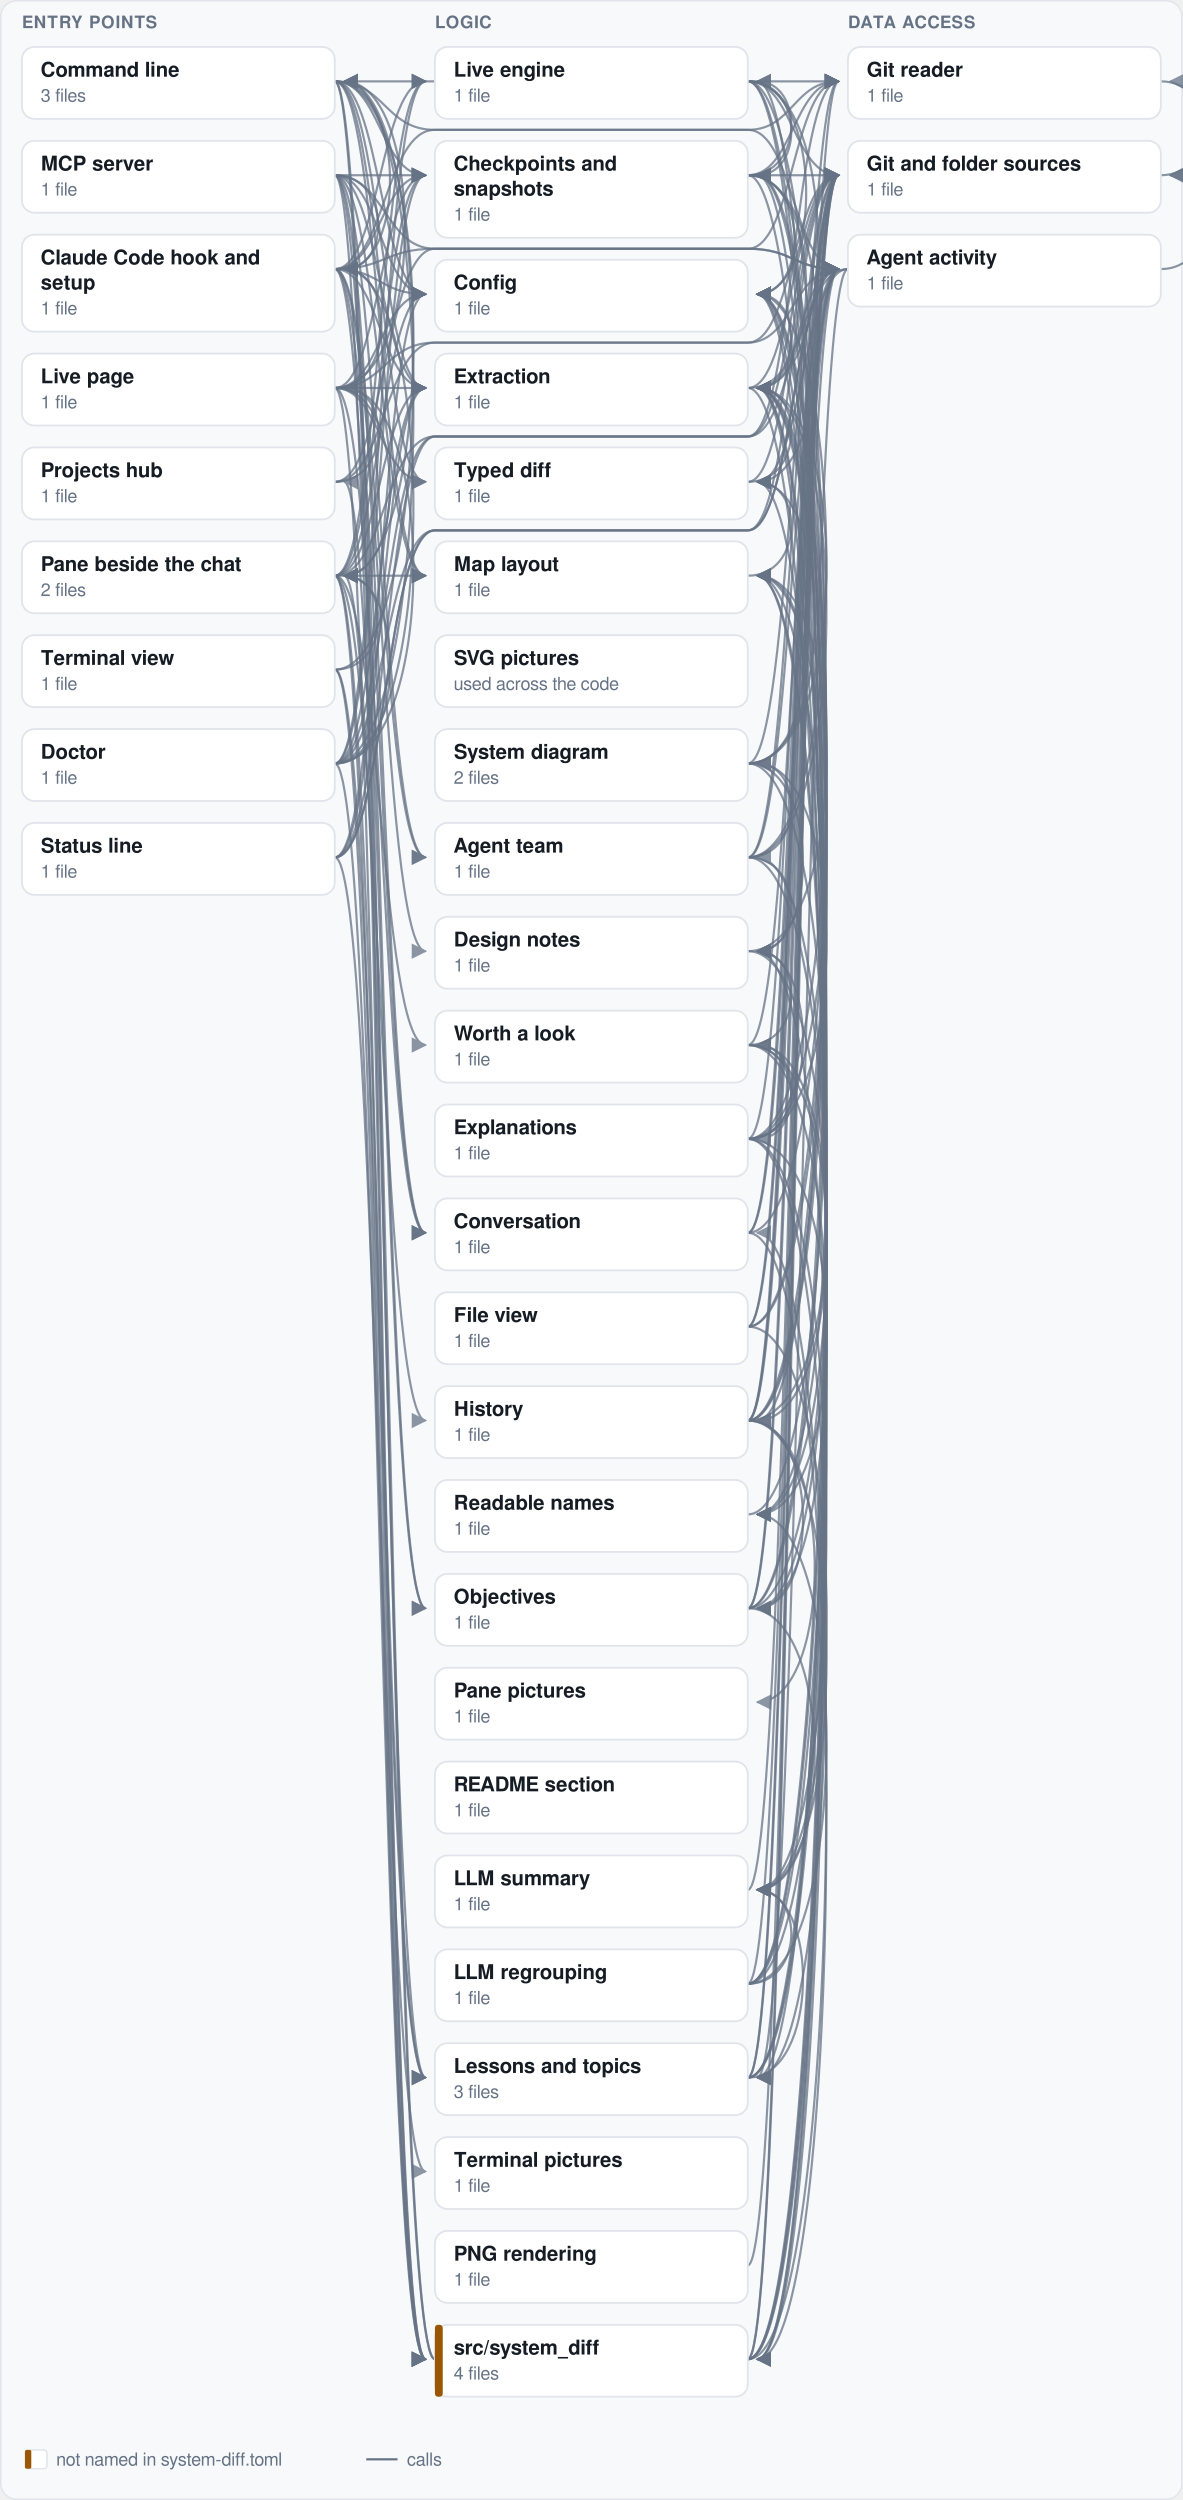
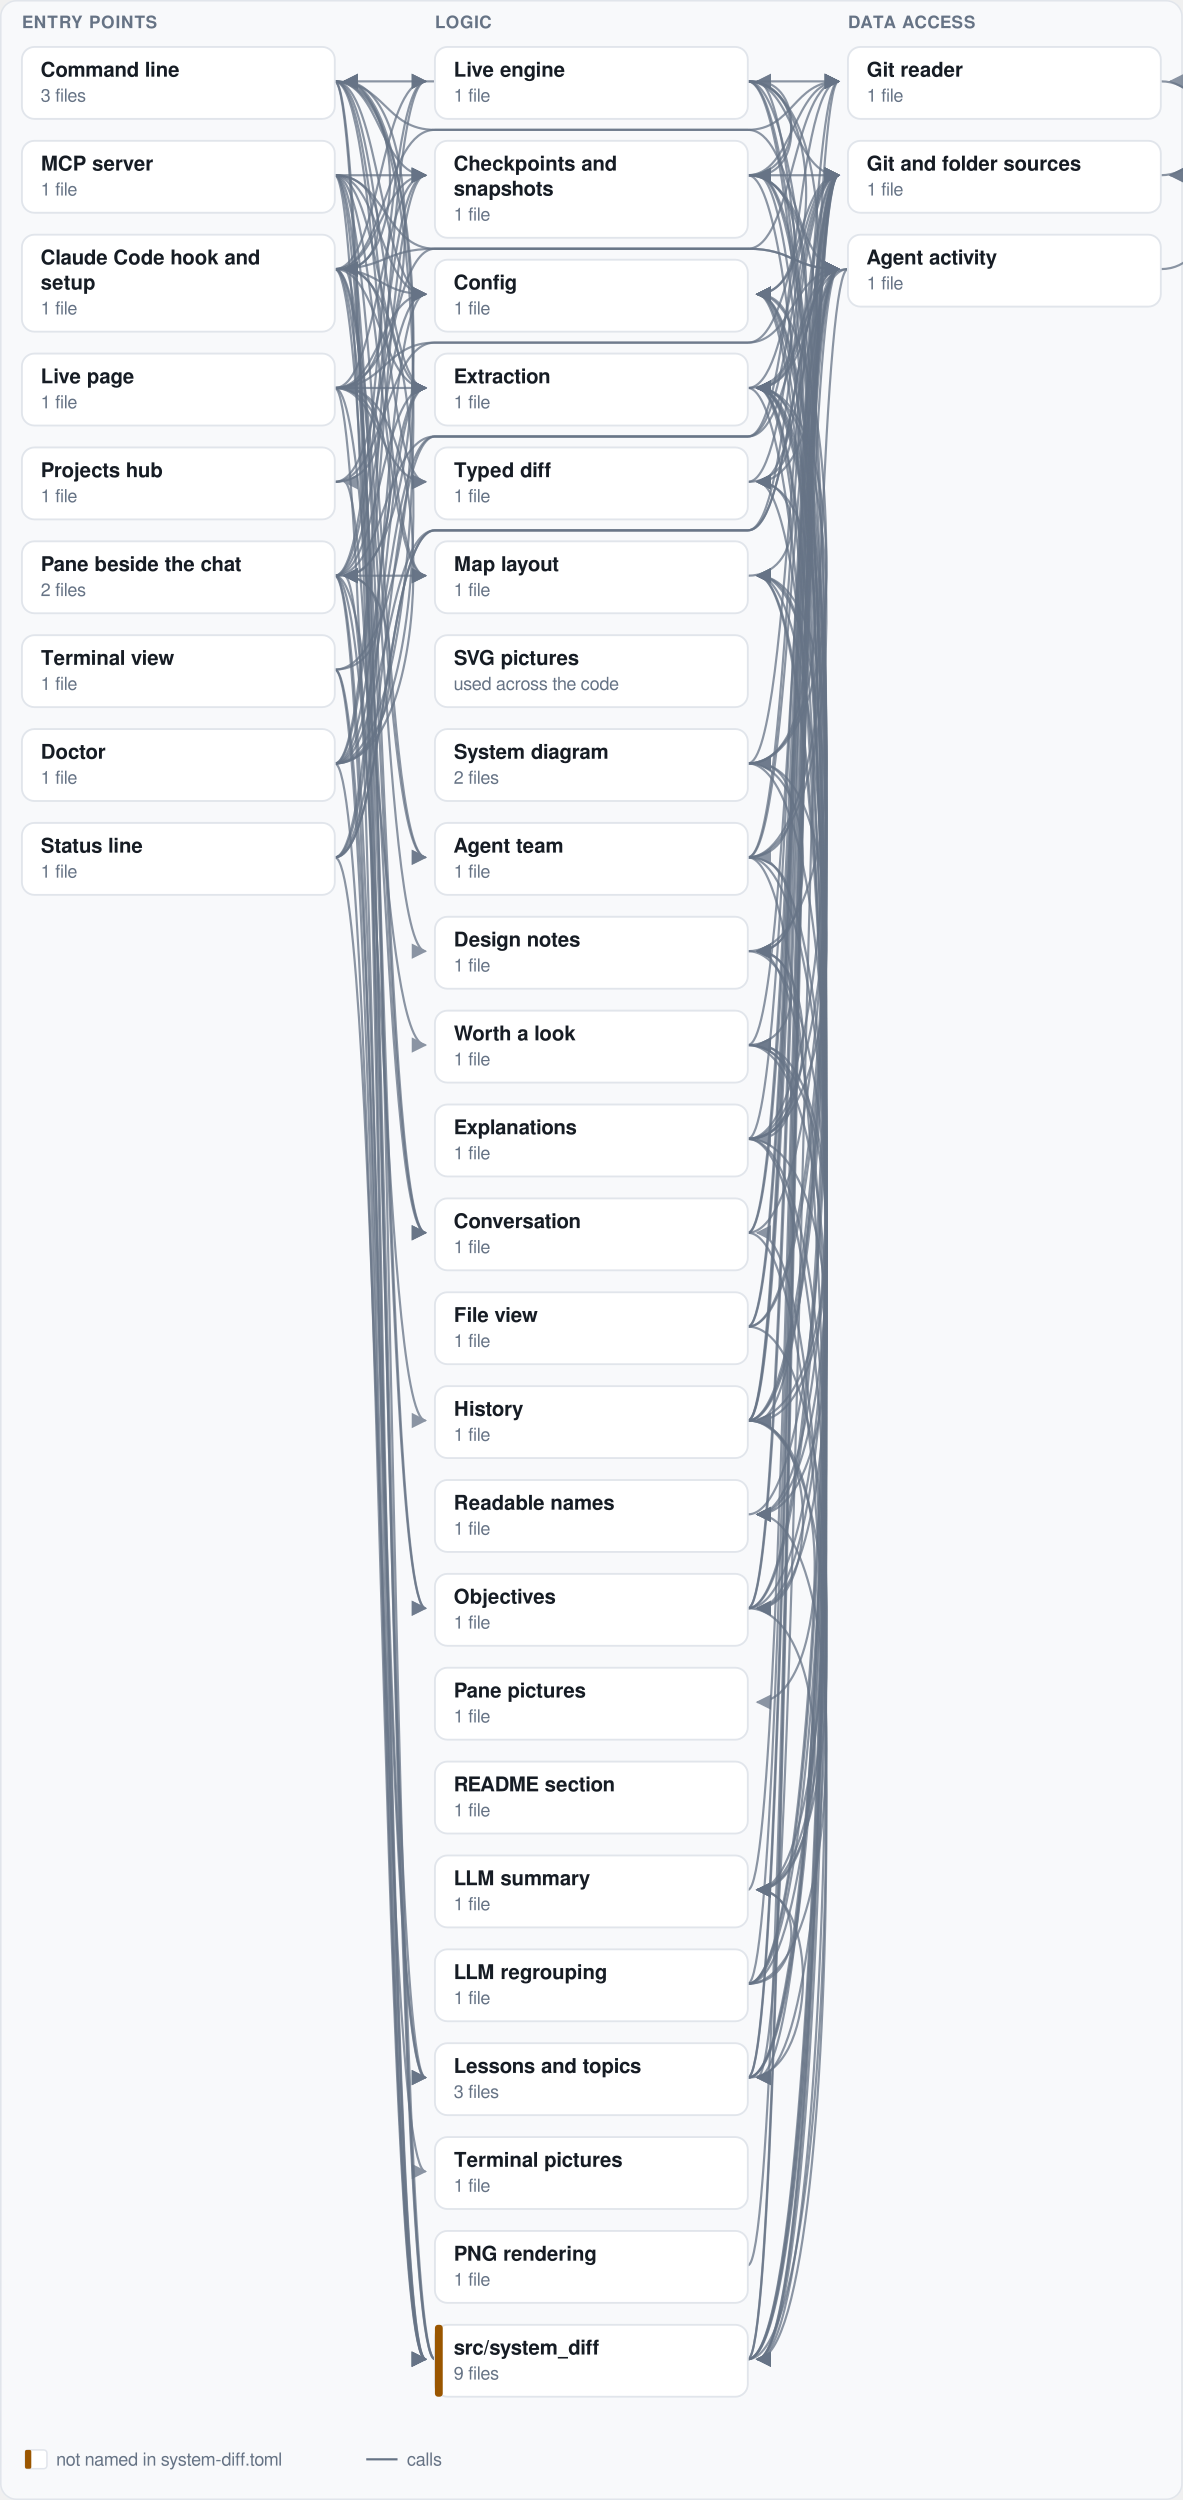
<svg xmlns="http://www.w3.org/2000/svg" width="756" height="1598" viewBox="0 0 756 1598" role="img" aria-label="System map">
  <style>
text { font-family: 'Segoe UI', FreeSans, 'Helvetica Neue', Arial, sans-serif; }
.bg { fill: #f8f9fb; stroke: #e1e5eb; }
.col { font-size: 11px; font-weight: 600; letter-spacing: .05em; fill: #667385; }
.bn .box { fill: #ffffff; stroke: #e1e5eb; stroke-width: 1.2; }
.bn.t-store .box { fill: #e8f0fc; }
.bn.legacy .box { fill: #f8f9fb; stroke: #c3cad4; stroke-dasharray: 5 4; }
.bn.legacy .bn-t { fill: #3b4655; }
.bn .band { fill: #1f5fbf; }
.bn.undeclared .band { fill: #9a5600; }
.bn.s-added .box { stroke: #157347; stroke-width: 1.8; } .bn.s-added .band { fill: #157347; }
.bn.s-changed .box { stroke: #9a5600; stroke-width: 1.8; } .bn.s-changed .band { fill: #9a5600; }
.bn.s-removed .box { stroke: #c4321c; stroke-dasharray: 5 4; fill: #fdecea; } .bn.s-removed .band { fill: #c4321c; }
.bn-t { font-size: 13px; font-weight: 600; fill: #161c24; }
.bn-s { font-size: 11.5px; fill: #667385; }
.bn-p { font-size: 11.5px; fill: #3b4655; } .bn-p.code { font-family: Consolas, Inconsolata, 'DejaVu Sans Mono', monospace; } .bn-p.more { fill: #667385; }
.bn-p.s-added { fill: #157347; font-weight: 600; } .bn-p.s-changed { fill: #9a5600; font-weight: 600; }
.bn-p.s-removed { fill: #c4321c; text-decoration: line-through; }
.be { fill: none; stroke: #667385; stroke-width: 1.4; opacity: .75; }
.be.k-data { stroke: #1f5fbf; } .be.k-network { stroke: #9a5600; stroke-dasharray: 6 4; }
.be.s-added { stroke: #157347; stroke-width: 2.2; opacity: 1; }
.be.s-removed { stroke: #c4321c; stroke-dasharray: 5 4; opacity: 1; }
.ar { fill: #667385; } .ar.k-data { fill: #1f5fbf; } .ar.k-network { fill: #9a5600; }
.ar.s-added { fill: #157347; } .ar.s-removed { fill: #c4321c; } .ar.k-person { fill: #1f5fbf; }
.halo { paint-order: stroke; stroke: #f8f9fb; stroke-width: 4px; stroke-linejoin: round; }
.lg { font-size: 11.5px; fill: #667385; }
.lg.s-added { fill: #157347; font-weight: 600; } .lg.s-changed { fill: #9a5600; font-weight: 600; }
.lg.s-removed { fill: #c4321c; font-weight: 600; }
.foot { font-size: 11.5px; fill: #3b4655; }
.st .box { fill: #ffffff; stroke: #e1e5eb; stroke-width: 1.4; }
.st.hi .box { fill: #e8f0fc; stroke: #1f5fbf; }
.st-w { font-size: 13px; font-weight: 600; fill: #161c24; }
.fl { fill: none; stroke: #667385; stroke-width: 1.4; } .fl.loop { stroke-dasharray: 4 4; }
.fl.gate { stroke: #1f5fbf; stroke-dasharray: 2 4; opacity: .7; }
.fl-note { font-size: 11.5px; fill: #667385; }
.gate .box { fill: #e8f0fc; stroke: #1f5fbf; } .gate text { font-size: 12.5px; font-weight: 600; fill: #1f5fbf; }
.exit { font-size: 12.5px; font-weight: 600; fill: #161c24; }
.lane .box { fill: #ffffff; stroke: #e1e5eb; stroke-width: 1.2; }
.lane.person .box { fill: #e8f0fc; stroke: #1f5fbf; }
.life { stroke: #c9d0da; stroke-width: 1.2; stroke-dasharray: 3 4; }
.msg { fill: none; stroke: #667385; stroke-width: 1.4; }
.msg.frame { stroke: #1f5fbf; stroke-dasharray: 5 4; } .msg.person { stroke: #1f5fbf; stroke-width: 2; }
.msg-t { font-size: 11.5px; fill: #3b4655; } .msg-t.frame { fill: #1f5fbf; } .msg-t.person { fill: #1f5fbf; font-weight: 600; }
.num circle { fill: #667385; } .num.person circle { fill: #1f5fbf; }
.num text { fill: #ffffff; font-size: 10px; font-weight: 700; }
.note .box { fill: #fff3dd; stroke: #e9c98f; } .note text { font-size: 11.5px; fill: #9a5600; }
</style>
  <defs>
    <marker id="ar-call-same" class="ar k-call s-same" viewBox="0 0 10 10" refX="9" refY="5" markerWidth="7" markerHeight="7" orient="auto-start-reverse">
      <path d="M0,0 L10,5 L0,10 z" />
    </marker>
  </defs>
  <rect class="bg" x="0.5" y="0.5" width="755" height="1597" rx="10" />
  <text class="col" x="14" y="18">ENTRY POINTS</text>
  <text class="col" x="278" y="18">LOGIC</text>
  <text class="col" x="542" y="18">DATA ACCESS</text>
  <path class="be k-call s-same" d="M542,172 C513,172 513,308 484,308" marker-end="url(#ar-call-same)" />
  <path class="be k-call s-same" d="M542,172 C513,172 513,248 484,248" marker-end="url(#ar-call-same)" />
  <path class="be k-call s-same" d="M542,172 C513,172 513,1328 484,1328" marker-end="url(#ar-call-same)" />
  <path class="be k-call s-same" d="M742,172 C778,172 778,112 748,112" marker-end="url(#ar-call-same)" />
  <path class="be k-call s-same" d="M214,172 C243,172 243,52 272,52" marker-end="url(#ar-call-same)" />
  <path class="be k-call s-same" d="M214,172 C243,172 243,1028 272,1028" marker-end="url(#ar-call-same)" />
  <path class="be k-call s-same" d="M214,172 C246,172 246,159 278,159 L478,159 C507,159 507,172 536,172" marker-end="url(#ar-call-same)" />
  <path class="be k-call s-same" d="M214,172 C243,172 243,548 272,548" marker-end="url(#ar-call-same)" />
  <path class="be k-call s-same" d="M214,172 C243,172 243,788 272,788" marker-end="url(#ar-call-same)" />
  <path class="be k-call s-same" d="M214,172 C243,172 243,112 272,112" marker-end="url(#ar-call-same)" />
  <path class="be k-call s-same" d="M214,172 C243,172 243,188 272,188" marker-end="url(#ar-call-same)" />
  <path class="be k-call s-same" d="M214,172 C243,172 243,608 272,608" marker-end="url(#ar-call-same)" />
  <path class="be k-call s-same" d="M214,172 C243,172 243,248 272,248" marker-end="url(#ar-call-same)" />
  <path class="be k-call s-same" d="M214,172 C246,172 246,83 278,83 L478,83 C507,83 507,52 536,52" marker-end="url(#ar-call-same)" />
  <path class="be k-call s-same" d="M478,548 C514,548 514,488 484,488" marker-end="url(#ar-call-same)" />
  <path class="be k-call s-same" d="M478,548 C507,548 507,172 536,172" marker-end="url(#ar-call-same)" />
  <path class="be k-call s-same" d="M478,548 C544,548 544,188 484,188" marker-end="url(#ar-call-same)" />
  <path class="be k-call s-same" d="M478,548 C514,548 514,608 484,608" marker-end="url(#ar-call-same)" />
  <path class="be k-call s-same" d="M478,548 C544,548 544,248 484,248" marker-end="url(#ar-call-same)" />
  <path class="be k-call s-same" d="M478,548 C544,548 544,1028 484,1028" marker-end="url(#ar-call-same)" />
  <path class="be k-call s-same" d="M478,548 C507,548 507,112 536,112" marker-end="url(#ar-call-same)" />
+   <path class="be k-call s-same" d="M478,548 C544,548 544,1508 484,1508" marker-end="url(#ar-call-same)" />
  <path class="be k-call s-same" d="M478,488 C524,488 524,608 484,608" marker-end="url(#ar-call-same)" />
  <path class="be k-call s-same" d="M478,488 C524,488 524,368 484,368" marker-end="url(#ar-call-same)" />
  <path class="be k-call s-same" d="M478,488 C534,488 534,308 484,308" marker-end="url(#ar-call-same)" />
  <path class="be k-call s-same" d="M478,488 C544,488 544,248 484,248" marker-end="url(#ar-call-same)" />
  <path class="be k-call s-same" d="M478,488 C544,488 544,968 484,968" marker-end="url(#ar-call-same)" />
  <path class="be k-call s-same" d="M478,488 C507,488 507,112 536,112" marker-end="url(#ar-call-same)" />
  <path class="be k-call s-same" d="M478,788 C544,788 544,248 484,248" marker-end="url(#ar-call-same)" />
  <path class="be k-call s-same" d="M478,788 C507,788 507,172 536,172" marker-end="url(#ar-call-same)" />
  <path class="be k-call s-same" d="M478,788 C507,788 507,112 536,112" marker-end="url(#ar-call-same)" />
  <path class="be k-call s-same" d="M478,788 C544,788 544,1508 484,1508" marker-end="url(#ar-call-same)" />
  <path class="be k-call s-same" d="M214,52 C260,52 260,172 220,172" marker-end="url(#ar-call-same)" />
  <path class="be k-call s-same" d="M214,52 C280,52 280,368 220,368" marker-end="url(#ar-call-same)" />
+   <path class="be k-call s-same" d="M214,52 C243,52 243,1508 272,1508" marker-end="url(#ar-call-same)" />
  <path class="be k-call s-same" d="M214,52 C243,52 243,188 272,188" marker-end="url(#ar-call-same)" />
  <path class="be k-call s-same" d="M214,52 C243,52 243,248 272,248" marker-end="url(#ar-call-same)" />
  <path class="be k-call s-same" d="M214,52 C243,52 243,368 272,368" marker-end="url(#ar-call-same)" />
  <path class="be k-call s-same" d="M214,52 C243,52 243,1328 272,1328" marker-end="url(#ar-call-same)" />
-   <path class="be k-call s-same" d="M214,52 C243,52 243,1508 272,1508" marker-end="url(#ar-call-same)" />
  <path class="be k-call s-same" d="M214,52 C246,52 246,83 278,83 L478,83 C507,83 507,172 536,172" marker-end="url(#ar-call-same)" />
  <path class="be k-call s-same" d="M214,52 C243,52 243,112 272,112" marker-end="url(#ar-call-same)" />
  <path class="be k-call s-same" d="M214,52 C243,52 243,308 272,308" marker-end="url(#ar-call-same)" />
  <path class="be k-call s-same" d="M478,112 C526.7,112 526.7,248 484,248" marker-end="url(#ar-call-same)" />
  <path class="be k-call s-same" d="M478,112 C516.7,112 516.7,188 484,188" marker-end="url(#ar-call-same)" />
  <path class="be k-call s-same" d="M478,112 C536.7,112 536.7,308 484,308" marker-end="url(#ar-call-same)" />
  <path class="be k-call s-same" d="M478,112 C507,112 507,52 536,52" marker-end="url(#ar-call-same)" />
  <path class="be k-call s-same" d="M478,112 C514,112 514,52 484,52" marker-end="url(#ar-call-same)" />
  <path class="be k-call s-same" d="M478,112 C507,112 507,112 536,112" marker-end="url(#ar-call-same)" />
  <path class="be k-call s-same" d="M478,112 C544,112 544,1508 484,1508" marker-end="url(#ar-call-same)" />
  <path class="be k-call s-same" d="M478,608 C544,608 544,368 484,368" marker-end="url(#ar-call-same)" />
  <path class="be k-call s-same" d="M478,608 C544,608 544,968 484,968" marker-end="url(#ar-call-same)" />
  <path class="be k-call s-same" d="M478,308 C507,308 507,112 536,112" marker-end="url(#ar-call-same)" />
  <path class="be k-call s-same" d="M478,308 C514,308 514,248 484,248" marker-end="url(#ar-call-same)" />
  <path class="be k-call s-same" d="M214,488 C246,488 246,279 278,279 L478,279 C507,279 507,112 536,112" marker-end="url(#ar-call-same)" />
+   <path class="be k-call s-same" d="M214,488 C243,488 243,1508 272,1508" marker-end="url(#ar-call-same)" />
  <path class="be k-call s-same" d="M214,488 C243,488 243,52 272,52" marker-end="url(#ar-call-same)" />
  <path class="be k-call s-same" d="M214,488 C246,488 246,339 278,339 L478,339 C507,339 507,172 536,172" marker-end="url(#ar-call-same)" />
  <path class="be k-call s-same" d="M214,488 C280,488 280,172 220,172" marker-end="url(#ar-call-same)" />
  <path class="be k-call s-same" d="M214,488 C280,488 280,52 220,52" marker-end="url(#ar-call-same)" />
  <path class="be k-call s-same" d="M214,488 C243,488 243,112 272,112" marker-end="url(#ar-call-same)" />
  <path class="be k-call s-same" d="M214,488 C243,488 243,248 272,248" marker-end="url(#ar-call-same)" />
  <path class="be k-call s-same" d="M214,488 C260,488 260,368 220,368" marker-end="url(#ar-call-same)" />
-   <path class="be k-call s-same" d="M214,488 C243,488 243,1508 272,1508" marker-end="url(#ar-call-same)" />
  <path class="be k-call s-same" d="M214,488 C280,488 280,248 220,248" marker-end="url(#ar-call-same)" />
  <path class="be k-call s-same" d="M478,728 C514,728 514,668 484,668" marker-end="url(#ar-call-same)" />
  <path class="be k-call s-same" d="M478,728 C544,728 544,1328 484,1328" marker-end="url(#ar-call-same)" />
  <path class="be k-call s-same" d="M478,728 C544,728 544,968 484,968" marker-end="url(#ar-call-same)" />
  <path class="be k-call s-same" d="M478,728 C544,728 544,1208 484,1208" marker-end="url(#ar-call-same)" />
  <path class="be k-call s-same" d="M478,728 C544,728 544,248 484,248" marker-end="url(#ar-call-same)" />
  <path class="be k-call s-same" d="M478,728 C544,728 544,488 484,488" marker-end="url(#ar-call-same)" />
  <path class="be k-call s-same" d="M478,728 C524,728 524,608 484,608" marker-end="url(#ar-call-same)" />
  <path class="be k-call s-same" d="M478,728 C544,728 544,368 484,368" marker-end="url(#ar-call-same)" />
  <path class="be k-call s-same" d="M478,728 C507,728 507,112 536,112" marker-end="url(#ar-call-same)" />
  <path class="be k-call s-same" d="M478,248 C514,248 514,188 484,188" marker-end="url(#ar-call-same)" />
  <path class="be k-call s-same" d="M478,248 C507,248 507,112 536,112" marker-end="url(#ar-call-same)" />
  <path class="be k-call s-same" d="M478,248 C544,248 544,1508 484,1508" marker-end="url(#ar-call-same)" />
  <path class="be k-call s-same" d="M478,848 C507,848 507,172 536,172" marker-end="url(#ar-call-same)" />
  <path class="be k-call s-same" d="M478,848 C544,848 544,248 484,248" marker-end="url(#ar-call-same)" />
  <path class="be k-call s-same" d="M478,848 C544,848 544,1208 484,1208" marker-end="url(#ar-call-same)" />
  <path class="be k-call s-same" d="M478,848 C544,848 544,188 484,188" marker-end="url(#ar-call-same)" />
  <path class="be k-call s-same" d="M478,848 C507,848 507,112 536,112" marker-end="url(#ar-call-same)" />
  <path class="be k-call s-same" d="M742,52 C778,52 778,112 748,112" marker-end="url(#ar-call-same)" />
  <path class="be k-call s-same" d="M478,368 C514,368 514,308 484,308" marker-end="url(#ar-call-same)" />
  <path class="be k-call s-same" d="M478,908 C544,908 544,668 484,668" marker-end="url(#ar-call-same)" />
  <path class="be k-call s-same" d="M478,908 C507,908 507,172 536,172" marker-end="url(#ar-call-same)" />
  <path class="be k-call s-same" d="M478,908 C544,908 544,248 484,248" marker-end="url(#ar-call-same)" />
  <path class="be k-call s-same" d="M478,908 C507,908 507,112 536,112" marker-end="url(#ar-call-same)" />
  <path class="be k-call s-same" d="M478,908 C534,908 534,1088 484,1088" marker-end="url(#ar-call-same)" />
  <path class="be k-call s-same" d="M478,908 C507,908 507,52 536,52" marker-end="url(#ar-call-same)" />
  <path class="be k-call s-same" d="M478,908 C544,908 544,1208 484,1208" marker-end="url(#ar-call-same)" />
  <path class="be k-call s-same" d="M478,908 C524,908 524,1028 484,1028" marker-end="url(#ar-call-same)" />
  <path class="be k-call s-same" d="M478,908 C544,908 544,112 484,112" marker-end="url(#ar-call-same)" />
  <path class="be k-call s-same" d="M478,908 C544,908 544,188 484,188" marker-end="url(#ar-call-same)" />
  <path class="be k-call s-same" d="M214,308 C246,308 246,159 278,159 L478,159 C507,159 507,52 536,52" marker-end="url(#ar-call-same)" />
  <path class="be k-call s-same" d="M214,308 C246,308 246,219 278,219 L478,219 C507,219 507,112 536,112" marker-end="url(#ar-call-same)" />
  <path class="be k-call s-same" d="M214,308 C250,308 250,248 220,248" marker-end="url(#ar-call-same)" />
  <path class="be k-call s-same" d="M478,668 C507,668 507,172 536,172" marker-end="url(#ar-call-same)" />
  <path class="be k-call s-same" d="M478,668 C514,668 514,608 484,608" marker-end="url(#ar-call-same)" />
  <path class="be k-call s-same" d="M478,668 C514,668 514,728 484,728" marker-end="url(#ar-call-same)" />
  <path class="be k-call s-same" d="M478,668 C544,668 544,908 484,908" marker-end="url(#ar-call-same)" />
  <path class="be k-call s-same" d="M478,668 C544,668 544,1028 484,1028" marker-end="url(#ar-call-same)" />
  <path class="be k-call s-same" d="M478,1328 C507,1328 507,172 536,172" marker-end="url(#ar-call-same)" />
  <path class="be k-call s-same" d="M478,1328 C544,1328 544,308 484,308" marker-end="url(#ar-call-same)" />
  <path class="be k-call s-same" d="M478,1328 C544,1328 544,248 484,248" marker-end="url(#ar-call-same)" />
  <path class="be k-call s-same" d="M478,1328 C544,1328 544,368 484,368" marker-end="url(#ar-call-same)" />
  <path class="be k-call s-same" d="M478,1328 C524,1328 524,1208 484,1208" marker-end="url(#ar-call-same)" />
  <path class="be k-call s-same" d="M478,1328 C507,1328 507,112 536,112" marker-end="url(#ar-call-same)" />
  <path class="be k-call s-same" d="M478,52 C507,52 507,52 536,52" marker-end="url(#ar-call-same)" />
  <path class="be k-call s-same" d="M478,52 C514,52 514,112 484,112" marker-end="url(#ar-call-same)" />
  <path class="be k-call s-same" d="M478,52 C507,52 507,112 536,112" marker-end="url(#ar-call-same)" />
  <path class="be k-call s-same" d="M278,52 C249,52 249,52 220,52" marker-end="url(#ar-call-same)" />
  <path class="be k-call s-same" d="M478,52 C526.7,52 526.7,188 484,188" marker-end="url(#ar-call-same)" />
  <path class="be k-call s-same" d="M478,52 C536.7,52 536.7,248 484,248" marker-end="url(#ar-call-same)" />
  <path class="be k-call s-same" d="M478,52 C544,52 544,908 484,908" marker-end="url(#ar-call-same)" />
  <path class="be k-call s-same" d="M478,52 C544,52 544,1328 484,1328" marker-end="url(#ar-call-same)" />
  <path class="be k-call s-same" d="M478,52 C544,52 544,1508 484,1508" marker-end="url(#ar-call-same)" />
  <path class="be k-call s-same" d="M214,112 C243,112 243,1508 272,1508" marker-end="url(#ar-call-same)" />
  <path class="be k-call s-same" d="M214,112 C243,112 243,788 272,788" marker-end="url(#ar-call-same)" />
  <path class="be k-call s-same" d="M214,112 C243,112 243,248 272,248" marker-end="url(#ar-call-same)" />
  <path class="be k-call s-same" d="M214,112 C243,112 243,1028 272,1028" marker-end="url(#ar-call-same)" />
  <path class="be k-call s-same" d="M214,112 C246,112 246,159 278,159 L478,159 C507,159 507,172 536,172" marker-end="url(#ar-call-same)" />
  <path class="be k-call s-same" d="M214,112 C250,112 250,172 220,172" marker-end="url(#ar-call-same)" />
  <path class="be k-call s-same" d="M214,112 C243,112 243,548 272,548" marker-end="url(#ar-call-same)" />
  <path class="be k-call s-same" d="M214,112 C243,112 243,112 272,112" marker-end="url(#ar-call-same)" />
  <path class="be k-call s-same" d="M214,112 C243,112 243,188 272,188" marker-end="url(#ar-call-same)" />
  <path class="be k-call s-same" d="M214,112 C243,112 243,368 272,368" marker-end="url(#ar-call-same)" />
  <path class="be k-call s-same" d="M478,968 C544,968 544,368 484,368" marker-end="url(#ar-call-same)" />
  <path class="be k-call s-same" d="M478,1208 C507,1208 507,112 536,112" marker-end="url(#ar-call-same)" />
  <path class="be k-call s-same" d="M478,1028 C507,1028 507,172 536,172" marker-end="url(#ar-call-same)" />
  <path class="be k-call s-same" d="M478,1028 C544,1028 544,548 484,548" marker-end="url(#ar-call-same)" />
  <path class="be k-call s-same" d="M478,1028 C544,1028 544,112 484,112" marker-end="url(#ar-call-same)" />
  <path class="be k-call s-same" d="M478,1028 C544,1028 544,188 484,188" marker-end="url(#ar-call-same)" />
  <path class="be k-call s-same" d="M478,1028 C534,1028 534,1208 484,1208" marker-end="url(#ar-call-same)" />
  <path class="be k-call s-same" d="M478,1028 C507,1028 507,112 536,112" marker-end="url(#ar-call-same)" />
  <path class="be k-call s-same" d="M214,368 C243,368 243,908 272,908" marker-end="url(#ar-call-same)" />
  <path class="be k-call s-same" d="M214,368 C243,368 243,112 272,112" marker-end="url(#ar-call-same)" />
+   <path class="be k-call s-same" d="M214,368 C243,368 243,1508 272,1508" marker-end="url(#ar-call-same)" />
  <path class="be k-call s-same" d="M214,368 C243,368 243,1328 272,1328" marker-end="url(#ar-call-same)" />
-   <path class="be k-call s-same" d="M214,368 C243,368 243,1508 272,1508" marker-end="url(#ar-call-same)" />
  <path class="be k-call s-same" d="M214,368 C243,368 243,188 272,188" marker-end="url(#ar-call-same)" />
  <path class="be k-call s-same" d="M214,368 C243,368 243,248 272,248" marker-end="url(#ar-call-same)" />
  <path class="be k-call s-same" d="M214,368 C246,368 246,279 278,279 L478,279 C507,279 507,172 536,172" marker-end="url(#ar-call-same)" />
  <path class="be k-call s-same" d="M214,368 C243,368 243,368 272,368" marker-end="url(#ar-call-same)" />
  <path class="be k-call s-same" d="M214,368 C243,368 243,668 272,668" marker-end="url(#ar-call-same)" />
  <path class="be k-call s-same" d="M214,368 C243,368 243,52 272,52" marker-end="url(#ar-call-same)" />
  <path class="be k-call s-same" d="M478,1448 C507,1448 507,112 536,112" marker-end="url(#ar-call-same)" />
  <path class="be k-call s-same" d="M478,1268 C544,1268 544,188 484,188" marker-end="url(#ar-call-same)" />
  <path class="be k-call s-same" d="M478,1268 C544,1268 544,608 484,608" marker-end="url(#ar-call-same)" />
  <path class="be k-call s-same" d="M478,1268 C544,1268 544,248 484,248" marker-end="url(#ar-call-same)" />
  <path class="be k-call s-same" d="M478,1268 C544,1268 544,368 484,368" marker-end="url(#ar-call-same)" />
  <path class="be k-call s-same" d="M478,1268 C544,1268 544,968 484,968" marker-end="url(#ar-call-same)" />
  <path class="be k-call s-same" d="M478,1268 C514,1268 514,1208 484,1208" marker-end="url(#ar-call-same)" />
  <path class="be k-call s-same" d="M478,1268 C507,1268 507,112 536,112" marker-end="url(#ar-call-same)" />
  <path class="be k-call s-same" d="M742,112 C778,112 778,52 748,52" marker-end="url(#ar-call-same)" />
  <path class="be k-call s-same" d="M478,1508 C507,1508 507,112 536,112" marker-end="url(#ar-call-same)" />
+   <path class="be k-call s-same" d="M278,1508 C249,1508 249,308 220,308" marker-end="url(#ar-call-same)" />
  <path class="be k-call s-same" d="M478,1508 C544,1508 544,188 484,188" marker-end="url(#ar-call-same)" />
-   <path class="be k-call s-same" d="M278,1508 C249,1508 249,308 220,308" marker-end="url(#ar-call-same)" />
  <path class="be k-call s-same" d="M478,1508 C544,1508 544,248 484,248" marker-end="url(#ar-call-same)" />
+   <path class="be k-call s-same" d="M278,1508 C249,1508 249,368 220,368" marker-end="url(#ar-call-same)" />
+   <path class="be k-call s-same" d="M278,1508 C249,1508 249,172 220,172" marker-end="url(#ar-call-same)" />
+   <path class="be k-call s-same" d="M478,1508 C544,1508 544,788 484,788" marker-end="url(#ar-call-same)" />
  <path class="be k-call s-same" d="M478,1508 C507,1508 507,52 536,52" marker-end="url(#ar-call-same)" />
-   <path class="be k-call s-same" d="M278,1508 C249,1508 249,368 220,368" marker-end="url(#ar-call-same)" />
-   <path class="be k-call s-same" d="M478,1508 C544,1508 544,788 484,788" marker-end="url(#ar-call-same)" />
+   <path class="be k-call s-same" d="M478,1508 C544,1508 544,52 484,52" marker-end="url(#ar-call-same)" />
  <path class="be k-call s-same" d="M478,1508 C544,1508 544,112 484,112" marker-end="url(#ar-call-same)" />
-   <path class="be k-call s-same" d="M478,1508 C544,1508 544,52 484,52" marker-end="url(#ar-call-same)" />
  <path class="be k-call s-same" d="M214,548 C246,548 246,339 278,339 L478,339 C507,339 507,172 536,172" marker-end="url(#ar-call-same)" />
  <path class="be k-call s-same" d="M214,548 C243,548 243,188 272,188" marker-end="url(#ar-call-same)" />
  <path class="be k-call s-same" d="M214,548 C243,548 243,248 272,248" marker-end="url(#ar-call-same)" />
  <path class="be k-call s-same" d="M214,548 C246,548 246,279 278,279 L478,279 C507,279 507,52 536,52" marker-end="url(#ar-call-same)" />
  <path class="be k-call s-same" d="M214,548 C246,548 246,339 278,339 L478,339 C507,339 507,112 536,112" marker-end="url(#ar-call-same)" />
  <path class="be k-call s-same" d="M214,548 C243,548 243,1388 272,1388" marker-end="url(#ar-call-same)" />
  <path class="be k-call s-same" d="M214,428 C250,428 250,368 220,368" marker-end="url(#ar-call-same)" />
  <path class="be k-call s-same" d="M214,428 C280,428 280,52 220,52" marker-end="url(#ar-call-same)" />
  <path class="be k-call s-same" d="M214,428 C243,428 243,1328 272,1328" marker-end="url(#ar-call-same)" />
  <path class="be k-call s-same" d="M214,428 C243,428 243,1508 272,1508" marker-end="url(#ar-call-same)" />
  <path class="be k-call s-same" d="M214,248 C272.7,248 272.7,52 220,52" marker-end="url(#ar-call-same)" />
  <path class="be k-call s-same" d="M214,248 C243,248 243,188 272,188" marker-end="url(#ar-call-same)" />
  <path class="be k-call s-same" d="M214,248 C260,248 260,368 220,368" marker-end="url(#ar-call-same)" />
  <path class="be k-call s-same" d="M214,248 C243,248 243,1508 272,1508" marker-end="url(#ar-call-same)" />
  <path class="be k-call s-same" d="M214,248 C243,248 243,248 272,248" marker-end="url(#ar-call-same)" />
  <path class="be k-call s-same" d="M214,248 C246,248 246,219 278,219 L478,219 C507,219 507,172 536,172" marker-end="url(#ar-call-same)" />
  <path class="be k-call s-same" d="M214,248 C252.7,248 252.7,172 220,172" marker-end="url(#ar-call-same)" />
  <path class="be k-call s-same" d="M214,248 C243,248 243,788 272,788" marker-end="url(#ar-call-same)" />
  <path class="be k-call s-same" d="M214,248 C243,248 243,112 272,112" marker-end="url(#ar-call-same)" />
  <path class="be k-call s-same" d="M214,248 C243,248 243,308 272,308" marker-end="url(#ar-call-same)" />
  <g class="bn t-component s-same" transform="translate(14,30)">
    <rect class="box" width="200" height="46" rx="8" />
    <text x="12" y="19" class="bn-t">Command line</text>
    <text x="12" y="35" class="bn-s">3 files</text>
  </g>
  <g class="bn t-component s-same" transform="translate(14,90)">
    <rect class="box" width="200" height="46" rx="8" />
    <text x="12" y="19" class="bn-t">MCP server</text>
    <text x="12" y="35" class="bn-s">1 file</text>
  </g>
  <g class="bn t-component s-same" transform="translate(14,150)">
    <rect class="box" width="200" height="62" rx="8" />
    <text x="12" y="19" class="bn-t">Claude Code hook and</text>
    <text x="12" y="35" class="bn-t">setup</text>
    <text x="12" y="51" class="bn-s">1 file</text>
  </g>
  <g class="bn t-component s-same" transform="translate(14,226)">
    <rect class="box" width="200" height="46" rx="8" />
    <text x="12" y="19" class="bn-t">Live page</text>
    <text x="12" y="35" class="bn-s">1 file</text>
  </g>
  <g class="bn t-component s-same" transform="translate(14,286)">
    <rect class="box" width="200" height="46" rx="8" />
    <text x="12" y="19" class="bn-t">Projects hub</text>
    <text x="12" y="35" class="bn-s">1 file</text>
  </g>
  <g class="bn t-component s-same" transform="translate(278,30)">
    <rect class="box" width="200" height="46" rx="8" />
    <text x="12" y="19" class="bn-t">Live engine</text>
    <text x="12" y="35" class="bn-s">1 file</text>
  </g>
  <g class="bn t-component s-same" transform="translate(542,30)">
    <rect class="box" width="200" height="46" rx="8" />
    <text x="12" y="19" class="bn-t">Git reader</text>
    <text x="12" y="35" class="bn-s">1 file</text>
  </g>
  <g class="bn t-component s-same" transform="translate(14,346)">
    <rect class="box" width="200" height="46" rx="8" />
    <text x="12" y="19" class="bn-t">Pane beside the chat</text>
    <text x="12" y="35" class="bn-s">2 files</text>
  </g>
  <g class="bn t-component s-same" transform="translate(14,406)">
    <rect class="box" width="200" height="46" rx="8" />
    <text x="12" y="19" class="bn-t">Terminal view</text>
    <text x="12" y="35" class="bn-s">1 file</text>
  </g>
  <g class="bn t-component s-same" transform="translate(14,466)">
    <rect class="box" width="200" height="46" rx="8" />
    <text x="12" y="19" class="bn-t">Doctor</text>
    <text x="12" y="35" class="bn-s">1 file</text>
  </g>
  <g class="bn t-component s-same" transform="translate(14,526)">
    <rect class="box" width="200" height="46" rx="8" />
    <text x="12" y="19" class="bn-t">Status line</text>
    <text x="12" y="35" class="bn-s">1 file</text>
  </g>
  <g class="bn t-component s-same" transform="translate(278,90)">
    <rect class="box" width="200" height="62" rx="8" />
    <text x="12" y="19" class="bn-t">Checkpoints and</text>
    <text x="12" y="35" class="bn-t">snapshots</text>
    <text x="12" y="51" class="bn-s">1 file</text>
  </g>
  <g class="bn t-component s-same" transform="translate(278,166)">
    <rect class="box" width="200" height="46" rx="8" />
    <text x="12" y="19" class="bn-t">Config</text>
    <text x="12" y="35" class="bn-s">1 file</text>
  </g>
  <g class="bn t-component s-same" transform="translate(278,226)">
    <rect class="box" width="200" height="46" rx="8" />
    <text x="12" y="19" class="bn-t">Extraction</text>
    <text x="12" y="35" class="bn-s">1 file</text>
  </g>
  <g class="bn t-component s-same" transform="translate(278,286)">
    <rect class="box" width="200" height="46" rx="8" />
    <text x="12" y="19" class="bn-t">Typed diff</text>
    <text x="12" y="35" class="bn-s">1 file</text>
  </g>
  <g class="bn t-component s-same" transform="translate(278,346)">
    <rect class="box" width="200" height="46" rx="8" />
    <text x="12" y="19" class="bn-t">Map layout</text>
    <text x="12" y="35" class="bn-s">1 file</text>
  </g>
  <g class="bn t-component s-same" transform="translate(278,406)">
    <rect class="box" width="200" height="46" rx="8" />
    <text x="12" y="19" class="bn-t">SVG pictures</text>
    <text x="12" y="35" class="bn-s">used across the code</text>
  </g>
  <g class="bn t-component s-same" transform="translate(278,466)">
    <rect class="box" width="200" height="46" rx="8" />
    <text x="12" y="19" class="bn-t">System diagram</text>
    <text x="12" y="35" class="bn-s">2 files</text>
  </g>
  <g class="bn t-component s-same" transform="translate(278,526)">
    <rect class="box" width="200" height="46" rx="8" />
    <text x="12" y="19" class="bn-t">Agent team</text>
    <text x="12" y="35" class="bn-s">1 file</text>
  </g>
  <g class="bn t-component s-same" transform="translate(278,586)">
    <rect class="box" width="200" height="46" rx="8" />
    <text x="12" y="19" class="bn-t">Design notes</text>
    <text x="12" y="35" class="bn-s">1 file</text>
  </g>
  <g class="bn t-component s-same" transform="translate(278,646)">
    <rect class="box" width="200" height="46" rx="8" />
    <text x="12" y="19" class="bn-t">Worth a look</text>
    <text x="12" y="35" class="bn-s">1 file</text>
  </g>
  <g class="bn t-component s-same" transform="translate(278,706)">
    <rect class="box" width="200" height="46" rx="8" />
    <text x="12" y="19" class="bn-t">Explanations</text>
    <text x="12" y="35" class="bn-s">1 file</text>
  </g>
  <g class="bn t-component s-same" transform="translate(278,766)">
    <rect class="box" width="200" height="46" rx="8" />
    <text x="12" y="19" class="bn-t">Conversation</text>
    <text x="12" y="35" class="bn-s">1 file</text>
  </g>
  <g class="bn t-component s-same" transform="translate(278,826)">
    <rect class="box" width="200" height="46" rx="8" />
    <text x="12" y="19" class="bn-t">File view</text>
    <text x="12" y="35" class="bn-s">1 file</text>
  </g>
  <g class="bn t-component s-same" transform="translate(278,886)">
    <rect class="box" width="200" height="46" rx="8" />
    <text x="12" y="19" class="bn-t">History</text>
    <text x="12" y="35" class="bn-s">1 file</text>
  </g>
  <g class="bn t-component s-same" transform="translate(278,946)">
    <rect class="box" width="200" height="46" rx="8" />
    <text x="12" y="19" class="bn-t">Readable names</text>
    <text x="12" y="35" class="bn-s">1 file</text>
  </g>
  <g class="bn t-component s-same" transform="translate(278,1006)">
    <rect class="box" width="200" height="46" rx="8" />
    <text x="12" y="19" class="bn-t">Objectives</text>
    <text x="12" y="35" class="bn-s">1 file</text>
  </g>
  <g class="bn t-component s-same" transform="translate(278,1066)">
    <rect class="box" width="200" height="46" rx="8" />
    <text x="12" y="19" class="bn-t">Pane pictures</text>
    <text x="12" y="35" class="bn-s">1 file</text>
  </g>
  <g class="bn t-component s-same" transform="translate(278,1126)">
    <rect class="box" width="200" height="46" rx="8" />
    <text x="12" y="19" class="bn-t">README section</text>
    <text x="12" y="35" class="bn-s">1 file</text>
  </g>
  <g class="bn t-component s-same" transform="translate(278,1186)">
    <rect class="box" width="200" height="46" rx="8" />
    <text x="12" y="19" class="bn-t">LLM summary</text>
    <text x="12" y="35" class="bn-s">1 file</text>
  </g>
  <g class="bn t-component s-same" transform="translate(278,1246)">
    <rect class="box" width="200" height="46" rx="8" />
    <text x="12" y="19" class="bn-t">LLM regrouping</text>
    <text x="12" y="35" class="bn-s">1 file</text>
  </g>
  <g class="bn t-component s-same" transform="translate(278,1306)">
    <rect class="box" width="200" height="46" rx="8" />
    <text x="12" y="19" class="bn-t">Lessons and topics</text>
    <text x="12" y="35" class="bn-s">3 files</text>
  </g>
  <g class="bn t-component s-same" transform="translate(278,1366)">
    <rect class="box" width="200" height="46" rx="8" />
    <text x="12" y="19" class="bn-t">Terminal pictures</text>
    <text x="12" y="35" class="bn-s">1 file</text>
  </g>
  <g class="bn t-component s-same" transform="translate(278,1426)">
    <rect class="box" width="200" height="46" rx="8" />
    <text x="12" y="19" class="bn-t">PNG rendering</text>
    <text x="12" y="35" class="bn-s">1 file</text>
  </g>
  <g class="bn t-component s-same" transform="translate(542,90)">
    <rect class="box" width="200" height="46" rx="8" />
    <text x="12" y="19" class="bn-t">Git and folder sources</text>
    <text x="12" y="35" class="bn-s">1 file</text>
  </g>
  <g class="bn t-component s-same" transform="translate(542,150)">
    <rect class="box" width="200" height="46" rx="8" />
    <text x="12" y="19" class="bn-t">Agent activity</text>
    <text x="12" y="35" class="bn-s">1 file</text>
  </g>
  <g class="bn t-component s-same undeclared" transform="translate(278,1486)">
    <rect class="box" width="200" height="46" rx="8" />
    <rect class="band" width="5" height="46" rx="2" />
    <text x="12" y="19" class="bn-t">src/system_diff</text>
-     <text x="12" y="35" class="bn-s">4 files</text>
+     <text x="12" y="35" class="bn-s">9 files</text>
  </g>
  <rect x="16" y="1566" width="14" height="12" rx="2" fill="#ffffff" stroke="#e1e5eb" />
  <rect x="16" y="1566" width="4" height="12" rx="1" fill="#9a5600" />
  <text x="36" y="1576" class="lg">not named in system-diff.toml</text>
  <path class="be k-call" d="M234.1,1572 L254.1,1572" style="opacity:1" />
  <text x="260.1" y="1576" class="lg">calls</text>
</svg>
